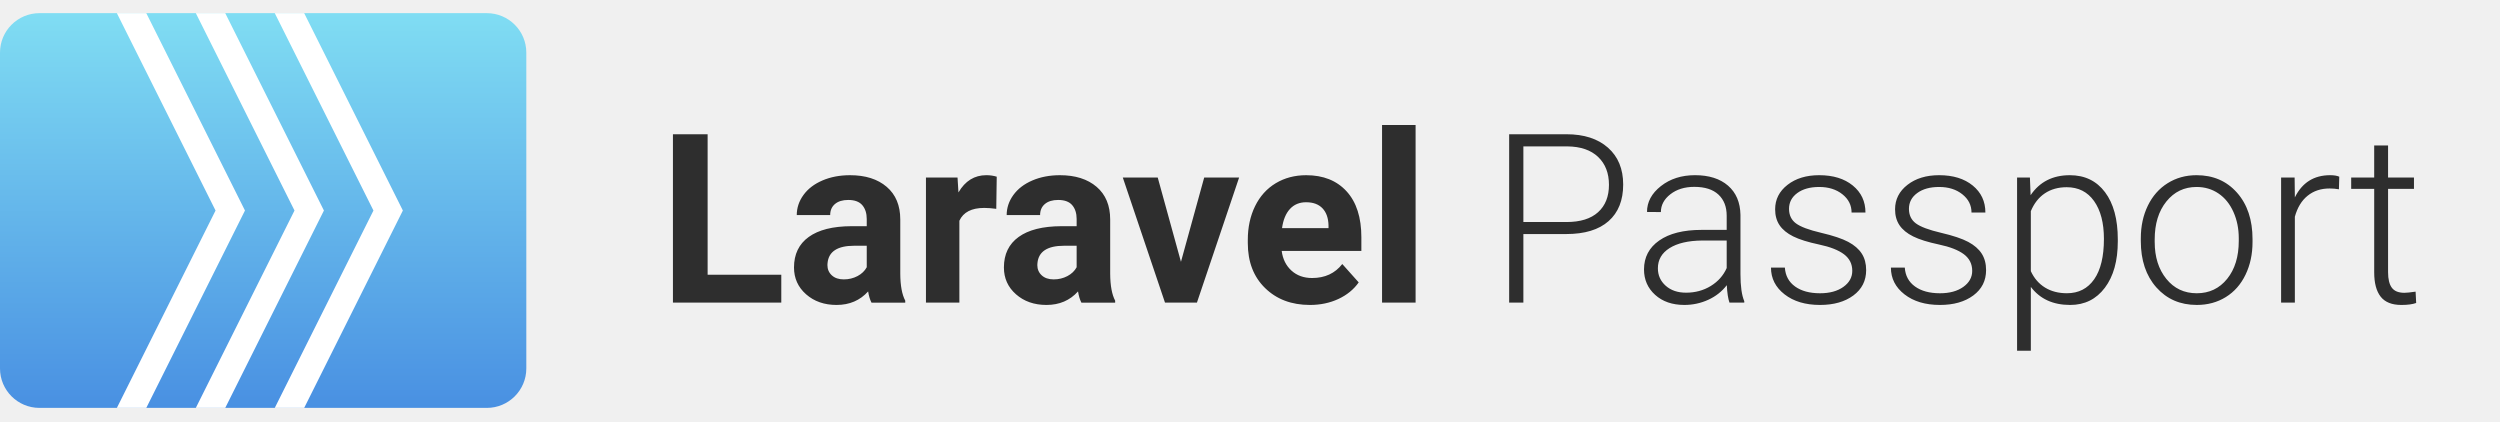
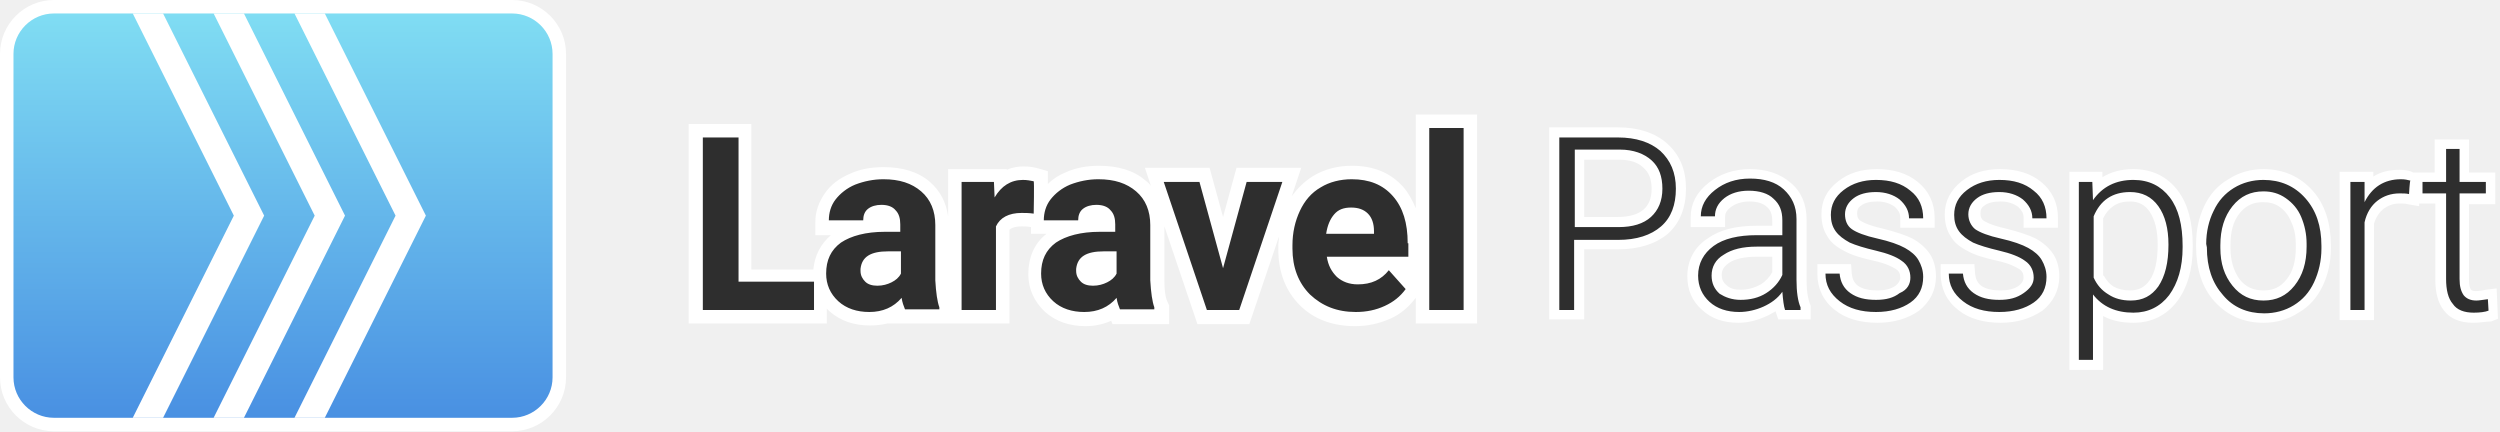
- <svg xmlns="http://www.w3.org/2000/svg" width="380" height="64" viewBox="0 0 380 64">
-   <defs>
-     <linearGradient id="a" x1="50%" x2="50%" y1="0%" y2="100%">
-       <stop stop-color="#80DDF3" offset="0%" />
-       <stop stop-color="#4990E2" offset="100%" />
-     </linearGradient>
-   </defs>
-   <g fill="none" fill-rule="evenodd">
-     <path fill="#2E2E2E" d="M107.56 41.764h11.196V46h-16.47V20.406h5.273v21.358zM132.466 46c-.235-.457-.404-1.025-.51-1.705-1.23 1.37-2.83 2.057-4.8 2.057-1.862 0-3.406-.54-4.63-1.618-1.225-1.078-1.838-2.437-1.838-4.078 0-2.015.747-3.562 2.24-4.64 1.495-1.08 3.654-1.623 6.478-1.635h2.338v-1.09c0-.878-.225-1.58-.677-2.108-.452-.528-1.164-.79-2.136-.79-.856 0-1.527.204-2.013.614-.485.41-.73.973-.73 1.687h-5.08c0-1.1.34-2.12 1.02-3.058.68-.938 1.64-1.673 2.884-2.206 1.242-.534 2.636-.8 4.183-.8 2.344 0 4.204.588 5.58 1.766 1.378 1.177 2.067 2.833 2.067 4.965v8.245c.01 1.805.263 3.17.756 4.096v.3h-5.133zm-4.2-3.533c.75 0 1.44-.167 2.073-.5.633-.335 1.1-.783 1.406-1.346v-3.268h-1.898c-2.543 0-3.897.878-4.06 2.636l-.018.3c0 .632.222 1.153.668 1.564.445.41 1.054.615 1.828.615zm23.167-10.723c-.692-.094-1.3-.14-1.83-.14-1.92 0-3.18.65-3.778 1.95V46h-5.08V26.98h4.8l.14 2.268c1.02-1.746 2.43-2.62 4.236-2.62.562 0 1.09.077 1.582.23l-.07 4.886zM164.37 46c-.233-.457-.403-1.025-.51-1.705-1.23 1.37-2.83 2.057-4.798 2.057-1.863 0-3.407-.54-4.63-1.618-1.226-1.078-1.838-2.437-1.838-4.078 0-2.015.747-3.562 2.24-4.64 1.495-1.08 3.654-1.623 6.478-1.635h2.338v-1.09c0-.878-.225-1.58-.676-2.108-.452-.528-1.163-.79-2.136-.79-.856 0-1.526.204-2.013.614-.486.41-.73.973-.73 1.687h-5.08c0-1.1.34-2.12 1.02-3.058.68-.938 1.64-1.673 2.883-2.206 1.242-.534 2.637-.8 4.184-.8 2.343 0 4.204.588 5.58 1.766 1.378 1.177 2.066 2.833 2.066 4.965v8.245c.012 1.805.264 3.17.756 4.096v.3h-5.133zm-4.2-3.533c.75 0 1.44-.167 2.074-.5.633-.335 1.102-.783 1.406-1.346v-3.268h-1.898c-2.543 0-3.897.878-4.06 2.636l-.018.3c0 .632.222 1.153.668 1.564.445.41 1.054.615 1.828.615zm19.336-2.672l3.533-12.815h5.308L181.932 46h-4.852l-6.416-19.02h5.31l3.532 12.815zm19.6 6.557c-2.79 0-5.06-.856-6.812-2.567-1.752-1.71-2.628-3.99-2.628-6.838v-.492c0-1.91.37-3.618 1.107-5.124.74-1.505 1.785-2.665 3.138-3.48 1.355-.814 2.9-1.22 4.633-1.22 2.602 0 4.65.82 6.144 2.46 1.494 1.64 2.24 3.967 2.24 6.978v2.075h-12.11c.163 1.242.66 2.238 1.485 2.988.826.75 1.872 1.126 3.137 1.126 1.956 0 3.486-.71 4.587-2.127l2.496 2.794c-.76 1.078-1.793 1.92-3.093 2.522-1.3.604-2.742.906-4.325.906zm-.58-15.61c-1.008 0-1.826.34-2.453 1.02-.627.68-1.028 1.652-1.204 2.918h7.066v-.405c-.024-1.125-.33-1.995-.915-2.61-.584-.615-1.416-.923-2.495-.923zM215.17 46h-5.098V19h5.098v27zm16.383-10.424V46h-2.162V20.406h8.718c2.66 0 4.762.68 6.303 2.04 1.54 1.36 2.312 3.228 2.312 5.607 0 2.402-.742 4.257-2.224 5.563-1.48 1.307-3.63 1.96-6.44 1.96h-6.505zm0-1.828h6.556c2.1 0 3.7-.498 4.8-1.494 1.102-.996 1.653-2.385 1.653-4.166 0-1.77-.548-3.18-1.644-4.228-1.097-1.048-2.652-1.585-4.668-1.608h-6.697v11.496zM262.88 46c-.212-.598-.347-1.482-.405-2.654-.74.96-1.68 1.702-2.822 2.223-1.142.52-2.352.782-3.63.782-1.828 0-3.307-.51-4.438-1.53-1.13-1.02-1.696-2.308-1.696-3.867 0-1.85.77-3.316 2.31-4.394 1.54-1.078 3.69-1.617 6.443-1.617h3.814V32.78c0-1.358-.42-2.427-1.257-3.207-.838-.78-2.06-1.17-3.665-1.17-1.465 0-2.678.376-3.64 1.126-.96.75-1.44 1.652-1.44 2.706l-2.11-.017c0-1.513.704-2.823 2.11-3.93 1.406-1.107 3.135-1.66 5.186-1.66 2.122 0 3.795.53 5.02 1.59 1.224 1.06 1.854 2.54 1.89 4.438v9c0 1.84.192 3.217.58 4.13V46h-2.25zm-6.61-1.512c1.406 0 2.663-.34 3.77-1.02 1.107-.68 1.913-1.587 2.417-2.724V36.56h-3.762c-2.097.024-3.738.408-4.922 1.152-1.183.744-1.775 1.767-1.775 3.067 0 1.066.396 1.95 1.187 2.654.79.703 1.82 1.054 3.085 1.054zm25.277-3.322c0-1.043-.42-1.88-1.257-2.514-.838-.632-2.1-1.128-3.788-1.485-1.688-.357-2.997-.768-3.93-1.23-.93-.463-1.622-1.03-2.073-1.697-.452-.668-.678-1.476-.678-2.426 0-1.5.627-2.74 1.88-3.717 1.255-.98 2.86-1.468 4.818-1.468 2.12 0 3.823.523 5.106 1.572 1.283 1.05 1.925 2.417 1.925 4.105h-2.11c0-1.114-.464-2.04-1.396-2.778-.932-.74-2.106-1.108-3.524-1.108-1.383 0-2.494.307-3.332.923-.837.615-1.256 1.415-1.256 2.4 0 .948.348 1.684 1.046 2.205.697.522 1.968 1 3.814 1.433 1.846.433 3.23.896 4.148 1.388.92.494 1.603 1.085 2.048 1.777.446.69.668 1.53.668 2.514 0 1.606-.647 2.89-1.942 3.85s-2.985 1.442-5.07 1.442c-2.216 0-4.012-.537-5.39-1.61-1.376-1.07-2.065-2.428-2.065-4.068h2.11c.08 1.23.6 2.188 1.554 2.874.956.685 2.218 1.028 3.79 1.028 1.463 0 2.647-.322 3.55-.967.902-.645 1.353-1.46 1.353-2.444zm18.228 0c0-1.043-.42-1.88-1.256-2.514-.84-.632-2.102-1.128-3.79-1.485-1.687-.357-2.997-.768-3.928-1.23-.932-.463-1.623-1.03-2.074-1.697-.452-.668-.677-1.476-.677-2.426 0-1.5.628-2.74 1.882-3.717 1.254-.98 2.86-1.468 4.816-1.468 2.12 0 3.823.523 5.106 1.572 1.284 1.05 1.925 2.417 1.925 4.105h-2.11c0-1.114-.466-2.04-1.398-2.778-.93-.74-2.106-1.108-3.524-1.108-1.383 0-2.493.307-3.33.923-.84.615-1.258 1.415-1.258 2.4 0 .948.35 1.684 1.046 2.205.697.522 1.97 1 3.815 1.433 1.846.433 3.23.896 4.15 1.388.92.494 1.6 1.085 2.047 1.777.445.69.668 1.53.668 2.514 0 1.606-.648 2.89-1.943 3.85s-2.985 1.442-5.07 1.442c-2.216 0-4.012-.537-5.39-1.61-1.376-1.07-2.064-2.428-2.064-4.068h2.11c.08 1.23.6 2.188 1.555 2.874.955.685 2.218 1.028 3.788 1.028 1.466 0 2.65-.322 3.552-.967.902-.645 1.353-1.46 1.353-2.444zm22.13-4.482c0 2.964-.655 5.317-1.967 7.057-1.313 1.74-3.07 2.612-5.274 2.612-2.602 0-4.594-.914-5.976-2.743v9.703h-2.092V26.98h1.95l.106 2.69c1.37-2.027 3.358-3.04 5.96-3.04 2.273 0 4.057.86 5.352 2.583 1.295 1.723 1.942 4.113 1.942 7.172v.3zm-2.108-.37c0-2.425-.498-4.34-1.494-5.748-.996-1.406-2.385-2.11-4.166-2.11-1.29 0-2.397.312-3.323.933-.925.62-1.634 1.522-2.127 2.706v9.123c.504 1.09 1.225 1.92 2.163 2.495.937.574 2.045.86 3.322.86 1.77 0 3.15-.705 4.14-2.117.99-1.412 1.485-3.46 1.485-6.144zm5.607-.105c0-1.83.355-3.476 1.064-4.94.71-1.465 1.71-2.605 3.006-3.42 1.295-.814 2.762-1.22 4.403-1.22 2.53 0 4.582.887 6.152 2.662 1.57 1.775 2.355 4.128 2.355 7.058v.44c0 1.84-.355 3.494-1.064 4.965-.708 1.47-1.707 2.604-2.996 3.4-1.29.798-2.76 1.197-4.412 1.197-2.52 0-4.567-.888-6.143-2.664-1.578-1.775-2.366-4.127-2.366-7.057v-.42zm2.11.58c0 2.273.59 4.14 1.766 5.598 1.178 1.46 2.722 2.188 4.632 2.188 1.9 0 3.437-.73 4.614-2.188 1.178-1.46 1.767-3.384 1.767-5.775v-.404c0-1.454-.27-2.784-.81-3.99-.538-1.208-1.294-2.143-2.266-2.805-.973-.662-2.086-.993-3.34-.993-1.875 0-3.404.735-4.588 2.206-1.185 1.47-1.776 3.395-1.776 5.774v.387zm28.002-8.017c-.446-.082-.92-.123-1.424-.123-1.313 0-2.423.367-3.33 1.1-.91.73-1.557 1.795-1.944 3.19V46h-2.09V26.98h2.055l.035 3.024c1.114-2.25 2.9-3.375 5.362-3.375.586 0 1.05.075 1.388.227l-.052 1.916zm7.47-6.662v4.87h3.938v1.723h-3.938v12.674c0 1.055.19 1.84.572 2.355.38.516 1.016.774 1.907.774.35 0 .92-.06 1.705-.176l.088 1.723c-.55.2-1.3.3-2.25.3-1.442 0-2.49-.42-3.147-1.258-.655-.838-.983-2.072-.983-3.7V28.703h-3.498V26.98h3.497v-4.87h2.11z" />
-     <rect width="80" height="60" y="2" fill="url(#a)" rx="6" />
-     <path fill="#FFF" d="M22.236 62l15-30-15-30h-4.472l15 30-15 30h4.472zm12 0l15-30-15-30h-4.472l15 30-15 30h4.472zm12 0l15-30-15-30h-4.472l15 30-15 30h4.472z" />
-   </g>
+ <svg xmlns="http://www.w3.org/2000/svg" width="371" height="64" viewBox="0 0 371 64">
+   <style>.st0,.st2{fill-rule:evenodd;clip-rule:evenodd;fill:#fff}.st2{fill:#2e2e2e}</style>
+   <path class="st0" d="M307.1 54.8V25.5h4.9v.8c1.3-.8 2.8-1.2 4.6-1.2 2.8 0 5 1.1 6.6 3.2 1.5 2 2.2 4.7 2.2 8.1v.3c0 3.3-.8 6-2.3 8-1.6 2.1-3.8 3.2-6.5 3.2-1.7 0-3.2-.3-4.5-1v8h-5zm5.1-13.9c.4.7.8 1.2 1.4 1.6.7.4 1.5.6 2.5.6 1.3 0 2.2-.5 2.9-1.5.8-1.1 1.2-2.9 1.2-5.3 0-2.1-.4-3.7-1.2-4.9-.7-1-1.6-1.5-2.9-1.5-1 0-1.8.2-2.5.7-.6.4-1.1 1-1.5 1.8v8.5zm54.8 7c-1.9 0-3.4-.6-4.3-1.8-.9-1.1-1.3-2.7-1.3-4.6V30.2H359v.4l-1.7-.3c-.4-.1-.7-.1-1.2-.1-1 0-1.7.3-2.4.8-.6.5-1.1 1.2-1.4 2.2v14.3h-5.1v-22h5v.7c1.1-.7 2.4-1 3.9-1 .8 0 1.5.1 2 .4h3.2v-4.9h5.1v4.9h3.9v4.7h-3.9v11.2c0 1 .2 1.4.3 1.5.1.1.3.2.7.2.2 0 .5 0 1.5-.2l1.6-.2.2 4.5-1 .4c-.7 0-1.6.2-2.7.2zm-70.1 0c-2.5 0-4.7-.6-6.3-1.9-1.7-1.3-2.6-3.2-2.6-5.3v-1.5h5l.1 1.4c.1.8.3 1.3.9 1.8.7.5 1.7.7 2.9.7 1.1 0 2-.2 2.7-.7.6-.5.7-.9.7-1.2 0-.6-.2-1-.7-1.3-.5-.3-1.4-.8-3.2-1.2-1.8-.4-3.2-.8-4.3-1.4-1.2-.6-2.1-1.3-2.6-2.2-.6-.9-.9-2-.9-3.3 0-2 .9-3.6 2.5-4.9 1.5-1.2 3.4-1.8 5.7-1.8 2.5 0 4.5.6 6.1 1.9 1.6 1.3 2.5 3.1 2.5 5.3v1.5h-5.1v-1.5c0-.7-.3-1.1-.8-1.6-.7-.5-1.5-.8-2.6-.8s-1.9.2-2.4.6c-.5.3-.6.7-.6 1.2 0 .6.2.8.4 1 .3.2 1.1.7 3.3 1.2 2 .5 3.5 1 4.5 1.5 1.1.6 2 1.4 2.6 2.3.6.9.9 2.1.9 3.3 0 2.1-.9 3.8-2.5 5.1-1.8 1.2-3.8 1.8-6.2 1.8zm-18.3 0c-2.5 0-4.7-.6-6.3-1.9-1.7-1.3-2.6-3.2-2.6-5.3v-1.5h5l.1 1.4c.1.8.3 1.3.9 1.8.7.5 1.7.7 2.9.7 1.1 0 2-.2 2.7-.7.6-.5.7-.9.7-1.2 0-.6-.2-1-.7-1.3-.5-.3-1.4-.8-3.2-1.2-1.8-.4-3.2-.8-4.3-1.4-1.2-.6-2.1-1.3-2.6-2.2-.6-.9-.9-2-.9-3.3 0-2 .8-3.6 2.5-4.9 1.5-1.2 3.4-1.8 5.7-1.8 2.5 0 4.5.6 6.1 1.9 1.6 1.3 2.5 3.1 2.5 5.3v1.5H282v-1.5c0-.7-.3-1.1-.8-1.6-.7-.5-1.5-.8-2.6-.8s-1.9.2-2.4.6c-.5.3-.6.7-.6 1.2 0 .6.2.8.4 1 .3.2 1.1.7 3.3 1.2 2 .5 3.5 1 4.5 1.5 1.1.6 2 1.4 2.6 2.3.6.9.9 2.1.9 3.3 0 2.1-.9 3.8-2.5 5.1-1.7 1.2-3.8 1.8-6.2 1.8zm57.3 0c-3 0-5.4-1.1-7.3-3.2-1.8-2-2.7-4.8-2.7-8.1v-.4c0-2.1.4-3.9 1.2-5.6.8-1.7 2-3.1 3.6-4 1.5-1 3.3-1.5 5.2-1.5 3 0 5.4 1.1 7.3 3.2 1.8 2 2.7 4.8 2.7 8.1v.4c0 2.1-.4 3.9-1.2 5.6-.8 1.7-2 3.1-3.6 4-1.5 1-3.3 1.5-5.2 1.5zM331 36.8c0 1.9.5 3.5 1.4 4.7.9 1.1 2 1.6 3.5 1.6s2.5-.5 3.4-1.6c1-1.2 1.4-2.8 1.4-4.8v-.4c0-1.2-.2-2.4-.7-3.4-.4-1-1-1.7-1.7-2.2-.7-.5-1.5-.7-2.5-.7-1.4 0-2.5.5-3.4 1.6-1 1.2-1.4 2.8-1.4 4.8v.4zm-73 11.1c-2.2 0-4-.6-5.4-1.9-1.5-1.3-2.2-3-2.2-5 0-2.3 1-4.3 3-5.6 1.8-1.3 4.2-1.9 7.3-1.9h2.3v-.7c0-.9-.2-1.6-.8-2.1-.5-.5-1.4-.8-2.6-.8-1.1 0-2 .3-2.7.8-.8.6-.9 1.1-.9 1.5v1.5h-5.1v-1.5c0-2 .9-3.7 2.7-5.1 1.7-1.3 3.7-2 6.1-2 2.5 0 4.5.7 6 2 1.6 1.3 2.4 3.2 2.4 5.5v9c0 2 .3 3 .5 3.5l.1.3v2h-4.8s-.4-1.1-.4-1.2c-.4.2-.7.4-1.1.6-1.5.7-2.9 1.1-4.4 1.1zm2.7-9.8c-1.8 0-3.2.3-4.1.9-.7.5-1.1 1-1.1 1.8 0 .6.2 1.1.7 1.5.5.5 1.2.7 2.1.7 1.1 0 2.1-.3 3-.8.8-.5 1.3-1.1 1.7-1.8v-2.3h-2.3zm-30.8 9.4V18.9h10.2c3 0 5.5.8 7.3 2.4 1.9 1.7 2.8 3.9 2.8 6.7 0 2.8-.9 5.1-2.7 6.7-1.8 1.5-4.3 2.3-7.4 2.3h-5v10.4h-5.2zm10.2-15.3c1.7 0 3-.4 3.8-1.1.8-.7 1.2-1.7 1.2-3.1 0-1.4-.4-2.4-1.2-3.1-.8-.8-2-1.2-3.6-1.2h-5.2v8.5h5zM210.1 17v13.9c-.5-1.2-1.1-2.3-1.9-3.2-1.9-2.1-4.4-3.1-7.6-3.1-2.1 0-4 .5-5.7 1.5-1.3.8-2.3 1.8-3.2 3l1.4-4.2h-9.6l-2 7.3-2-7.3h-9.6l.9 2.7c-.2-.3-.5-.6-.8-.8-1.7-1.5-4.1-2.2-6.9-2.2-1.8 0-3.5.3-5 1-1 .4-1.9 1-2.6 1.7v-1.9l-1.4-.4c-.7-.2-1.4-.3-2.2-.3-.7 0-1.6.1-2.5.5v-.1h-8.7v7c-.3-2.1-1.2-3.8-2.7-5.1-1.7-1.5-4.1-2.2-6.9-2.2-1.8 0-3.5.3-5 1-1.6.7-2.8 1.6-3.7 2.9-.9 1.3-1.4 2.7-1.4 4.2v2h2.3c-1.5 1.3-2.4 3-2.6 5.1h-9.2V18.4h-9.3V48h20.5v-2.2l.4.4c1.6 1.4 3.6 2.1 6 2.1.9 0 1.8-.1 2.6-.3h18.1V34.1c.2-.2.7-.5 1.8-.5.4 0 .9 0 1.4.1v1h2.3c-1.8 1.4-2.7 3.5-2.7 6 0 2.2.9 4.1 2.5 5.6 1.6 1.4 3.6 2.1 6 2.1 1.4 0 2.7-.3 3.8-.8l.2.5h8.4v-2.8l-.2-.4c-.2-.4-.5-1.2-.5-3.2v-8.1l4.9 14.5h7.7l4.4-13c0 .5-.1.9-.1 1.4v.5c0 3.4 1.1 6.2 3.2 8.3 2.1 2.1 4.9 3.1 8.2 3.1 1.9 0 3.6-.4 5.2-1.1 1.6-.7 2.8-1.8 3.8-3.1V48h9.1V17h-9.1zM8 64c-4.4 0-8-3.6-8-8V8c0-4.4 3.6-8 8-8h68c4.4 0 8 3.6 8 8v48c0 4.4-3.6 8-8 8H8z" />
+   <linearGradient id="SVGID_1_" gradientUnits="userSpaceOnUse" x1="47.925" y1="308.883" x2="47.925" y2="307.883" gradientTransform="matrix(80 0 0 -60 -3792 18535)">
+     <stop offset="0" stop-color="#80ddf3" />
+     <stop offset="1" stop-color="#4990e2" />
+   </linearGradient>
+   <path d="M8 2h68c3.3 0 6 2.7 6 6v48c0 3.3-2.7 6-6 6H8c-3.3 0-6-2.7-6-6V8c0-3.3 2.7-6 6-6z" fill-rule="evenodd" clip-rule="evenodd" fill="url(#SVGID_1_)" />
+   <path class="st0" d="m24.2 62 15-30-15-30h-4.5l15 30-15 30h4.5zm12 0 15-30-15-30h-4.5l15 30-15 30h4.5zm12 0 15-30-15-30h-4.5l15 30-15 30h4.5z" />
+   <path class="st2" d="M109.6 41.8h11.2V46h-16.5V20.4h5.3v21.4zM138.8 41.6v-8.2c0-2.1-.7-3.8-2.1-5-1.4-1.2-3.2-1.8-5.6-1.8-1.5 0-2.9.3-4.2.8-1.2.5-2.2 1.3-2.9 2.2s-1 2-1 3.1h5.1c0-.7.2-1.3.7-1.7.5-.4 1.2-.6 2-.6 1 0 1.7.3 2.1.8.5.5.7 1.2.7 2.1v1.1h-2.3c-2.8 0-5 .6-6.5 1.6-1.5 1.1-2.2 2.6-2.2 4.6 0 1.6.6 3 1.8 4.1 1.2 1.1 2.8 1.6 4.6 1.6 2 0 3.6-.7 4.8-2.1.1.7.3 1.2.5 1.7h5.1v-.3c-.3-.8-.5-2.2-.6-4zm-5.1-1c-.3.6-.8 1-1.4 1.3-.6.3-1.3.5-2.1.5s-1.4-.2-1.8-.6c-.4-.4-.7-.9-.7-1.6v-.3c.2-1.8 1.5-2.6 4.1-2.6h1.9v3.3zM153.4 31.7c-.7-.1-1.3-.1-1.8-.1-1.9 0-3.2.7-3.8 2V46h-5.1V27h4.8l.1 2.3c1-1.7 2.4-2.6 4.2-2.6.6 0 1.1.1 1.6.2.1 0 0 4.8 0 4.8zM170.7 41.6v-8.2c0-2.1-.7-3.8-2.1-5-1.4-1.2-3.2-1.8-5.6-1.8-1.5 0-2.9.3-4.2.8-1.2.5-2.2 1.3-2.9 2.2-.7.9-1 2-1 3.1h5.1c0-.7.2-1.3.7-1.7.5-.4 1.2-.6 2-.6 1 0 1.7.3 2.1.8.5.5.7 1.2.7 2.1v1.1h-2.3c-2.8 0-5 .6-6.5 1.6-1.5 1.1-2.2 2.6-2.2 4.6 0 1.6.6 3 1.8 4.1 1.2 1.1 2.8 1.6 4.6 1.6 2 0 3.6-.7 4.8-2.1.1.7.3 1.2.5 1.7h5.1v-.3c-.3-.8-.5-2.2-.6-4zm-5-1c-.3.6-.8 1-1.4 1.3-.6.3-1.3.5-2.1.5s-1.4-.2-1.8-.6c-.4-.4-.7-.9-.7-1.6v-.3c.2-1.8 1.5-2.6 4.1-2.6h1.9v3.3zM181.5 39.8 185 27h5.3l-6.4 19h-4.8l-6.4-19h5.3zM208.9 36.1c0-3-.7-5.3-2.2-7s-3.5-2.5-6.1-2.5c-1.7 0-3.3.4-4.6 1.2-1.4.8-2.4 2-3.1 3.5-.7 1.5-1.1 3.2-1.1 5.1v.5c0 2.8.9 5.1 2.6 6.8 1.8 1.7 4 2.6 6.8 2.6 1.6 0 3-.3 4.3-.9 1.3-.6 2.3-1.4 3.1-2.5l-2.5-2.8c-1.1 1.4-2.6 2.1-4.6 2.1-1.3 0-2.3-.4-3.1-1.1-.8-.8-1.3-1.7-1.5-3H209v-2zm-5-1.4h-7.1c.2-1.3.6-2.2 1.2-2.9.6-.7 1.4-1 2.5-1s1.9.3 2.5.9c.6.6.9 1.5.9 2.6v.4zM212.1 19h5.1v27h-5.1zM233.6 35.6V46h-2.2V20.4h8.7c2.7 0 4.8.7 6.3 2 1.5 1.4 2.3 3.2 2.3 5.6 0 2.4-.7 4.3-2.2 5.6-1.5 1.3-3.6 2-6.4 2h-6.5zm0-1.9h6.6c2.1 0 3.7-.5 4.8-1.5 1.1-1 1.7-2.4 1.7-4.2 0-1.8-.5-3.2-1.6-4.2s-2.7-1.6-4.7-1.6h-6.7v11.5zM264.9 46c-.2-.6-.3-1.5-.4-2.7-.7 1-1.7 1.7-2.8 2.2-1.1.5-2.4.8-3.6.8-1.8 0-3.3-.5-4.4-1.5-1.1-1-1.7-2.3-1.7-3.9 0-1.8.8-3.3 2.3-4.4s3.7-1.6 6.4-1.6h3.8v-2.2c0-1.4-.4-2.4-1.3-3.2-.8-.8-2.1-1.2-3.7-1.2-1.5 0-2.7.4-3.6 1.1-1 .8-1.4 1.7-1.4 2.7h-2.1c0-1.5.7-2.8 2.1-3.9s3.1-1.7 5.2-1.7 3.8.5 5 1.6c1.2 1.1 1.9 2.5 1.9 4.4v9c0 1.8.2 3.2.6 4.1v.4h-2.3zm-6.6-1.5c1.4 0 2.7-.3 3.8-1s1.9-1.6 2.4-2.7v-4.2h-3.8c-2.1 0-3.7.4-4.9 1.2-1.2.7-1.8 1.8-1.8 3.1 0 1.1.4 2 1.2 2.7.8.5 1.8.9 3.1.9zm25.2-3.3c0-1-.4-1.9-1.3-2.5-.8-.6-2.1-1.1-3.8-1.5-1.7-.4-3-.8-3.9-1.2-.9-.5-1.6-1-2.1-1.7s-.7-1.5-.7-2.4c0-1.5.6-2.7 1.9-3.7 1.3-1 2.9-1.5 4.8-1.5 2.1 0 3.8.5 5.1 1.6 1.3 1 1.9 2.4 1.9 4.1h-2.1c0-1.1-.5-2-1.4-2.8-.9-.7-2.1-1.1-3.5-1.1s-2.5.3-3.3.9c-.8.6-1.3 1.4-1.3 2.4 0 .9.3 1.7 1 2.2.7.5 2 1 3.8 1.4s3.2.9 4.1 1.4c.9.5 1.6 1.1 2 1.8.4.7.7 1.5.7 2.5 0 1.6-.6 2.9-1.9 3.8s-3 1.4-5.1 1.4c-2.2 0-4-.5-5.4-1.6-1.4-1.1-2.1-2.4-2.1-4.1h2.1c.1 1.2.6 2.2 1.6 2.9 1 .7 2.2 1 3.8 1 1.5 0 2.6-.3 3.5-1 1.2-.5 1.6-1.4 1.6-2.3zm18.3 0c0-1-.4-1.9-1.3-2.5-.8-.6-2.1-1.1-3.8-1.5-1.7-.4-3-.8-3.9-1.2-.9-.5-1.6-1-2.1-1.7s-.7-1.5-.7-2.4c0-1.5.6-2.7 1.9-3.7 1.3-1 2.9-1.5 4.8-1.5 2.1 0 3.8.5 5.1 1.6 1.3 1 1.9 2.4 1.9 4.1h-2.1c0-1.1-.5-2-1.4-2.8-.9-.7-2.1-1.1-3.5-1.1s-2.5.3-3.3.9c-.8.6-1.3 1.4-1.3 2.4 0 .9.4 1.7 1 2.2.7.5 2 1 3.8 1.4 1.8.4 3.2.9 4.1 1.4.9.5 1.6 1.1 2 1.8.4.7.7 1.5.7 2.5 0 1.6-.6 2.9-1.9 3.8s-3 1.4-5.1 1.4c-2.2 0-4-.5-5.4-1.6-1.4-1.1-2.1-2.4-2.1-4.1h2.1c.1 1.2.6 2.2 1.6 2.9 1 .7 2.2 1 3.8 1 1.5 0 2.6-.3 3.6-1s1.5-1.4 1.5-2.3zm22.1-4.5c0 3-.7 5.3-2 7.1-1.3 1.7-3.1 2.6-5.3 2.6-2.6 0-4.6-.9-6-2.7v9.7h-2.1V27h2l.1 2.7c1.4-2 3.4-3 6-3 2.3 0 4.1.9 5.4 2.6 1.3 1.7 1.9 4.1 1.9 7.2v.2zm-2.1-.4c0-2.4-.5-4.3-1.5-5.7-1-1.4-2.4-2.1-4.2-2.1-1.3 0-2.4.3-3.3.9-.9.6-1.6 1.5-2.1 2.7v9.1c.5 1.1 1.2 1.9 2.2 2.5.9.6 2 .9 3.3.9 1.8 0 3.1-.7 4.1-2.1 1-1.5 1.5-3.5 1.5-6.2zm5.6-.1c0-1.8.4-3.5 1.1-4.9.7-1.5 1.7-2.6 3-3.4 1.3-.8 2.8-1.2 4.4-1.2 2.5 0 4.6.9 6.2 2.7 1.6 1.8 2.4 4.1 2.4 7.1v.4c0 1.8-.4 3.5-1.1 5-.7 1.5-1.7 2.6-3 3.4-1.3.8-2.8 1.2-4.4 1.2-2.5 0-4.6-.9-6.1-2.7-1.6-1.8-2.4-4.1-2.4-7.1l-.1-.5zm2.1.6c0 2.3.6 4.1 1.8 5.6 1.2 1.5 2.7 2.2 4.6 2.2 1.9 0 3.4-.7 4.6-2.2 1.2-1.5 1.8-3.4 1.8-5.8v-.4c0-1.5-.3-2.8-.8-4-.5-1.2-1.3-2.1-2.3-2.8-1-.7-2.1-1-3.3-1-1.9 0-3.4.7-4.6 2.2-1.2 1.5-1.8 3.4-1.8 5.8v.4zm28-8c-.4-.1-.9-.1-1.4-.1-1.3 0-2.4.4-3.3 1.1-.9.7-1.6 1.8-1.9 3.2v13h-2.1V27h2.1v3c1.1-2.2 2.9-3.4 5.4-3.4.6 0 1 .1 1.4.2-.1.1-.2 2-.2 2zm7.5-6.7V27h3.9v1.7H365v12.7c0 1.1.2 1.8.6 2.4.4.5 1 .8 1.9.8.4 0 .9-.1 1.7-.2l.1 1.7c-.5.2-1.3.3-2.2.3-1.4 0-2.5-.4-3.1-1.3-.7-.8-1-2.1-1-3.7V28.7h-3.5V27h3.5v-4.9h2z" />
</svg>
